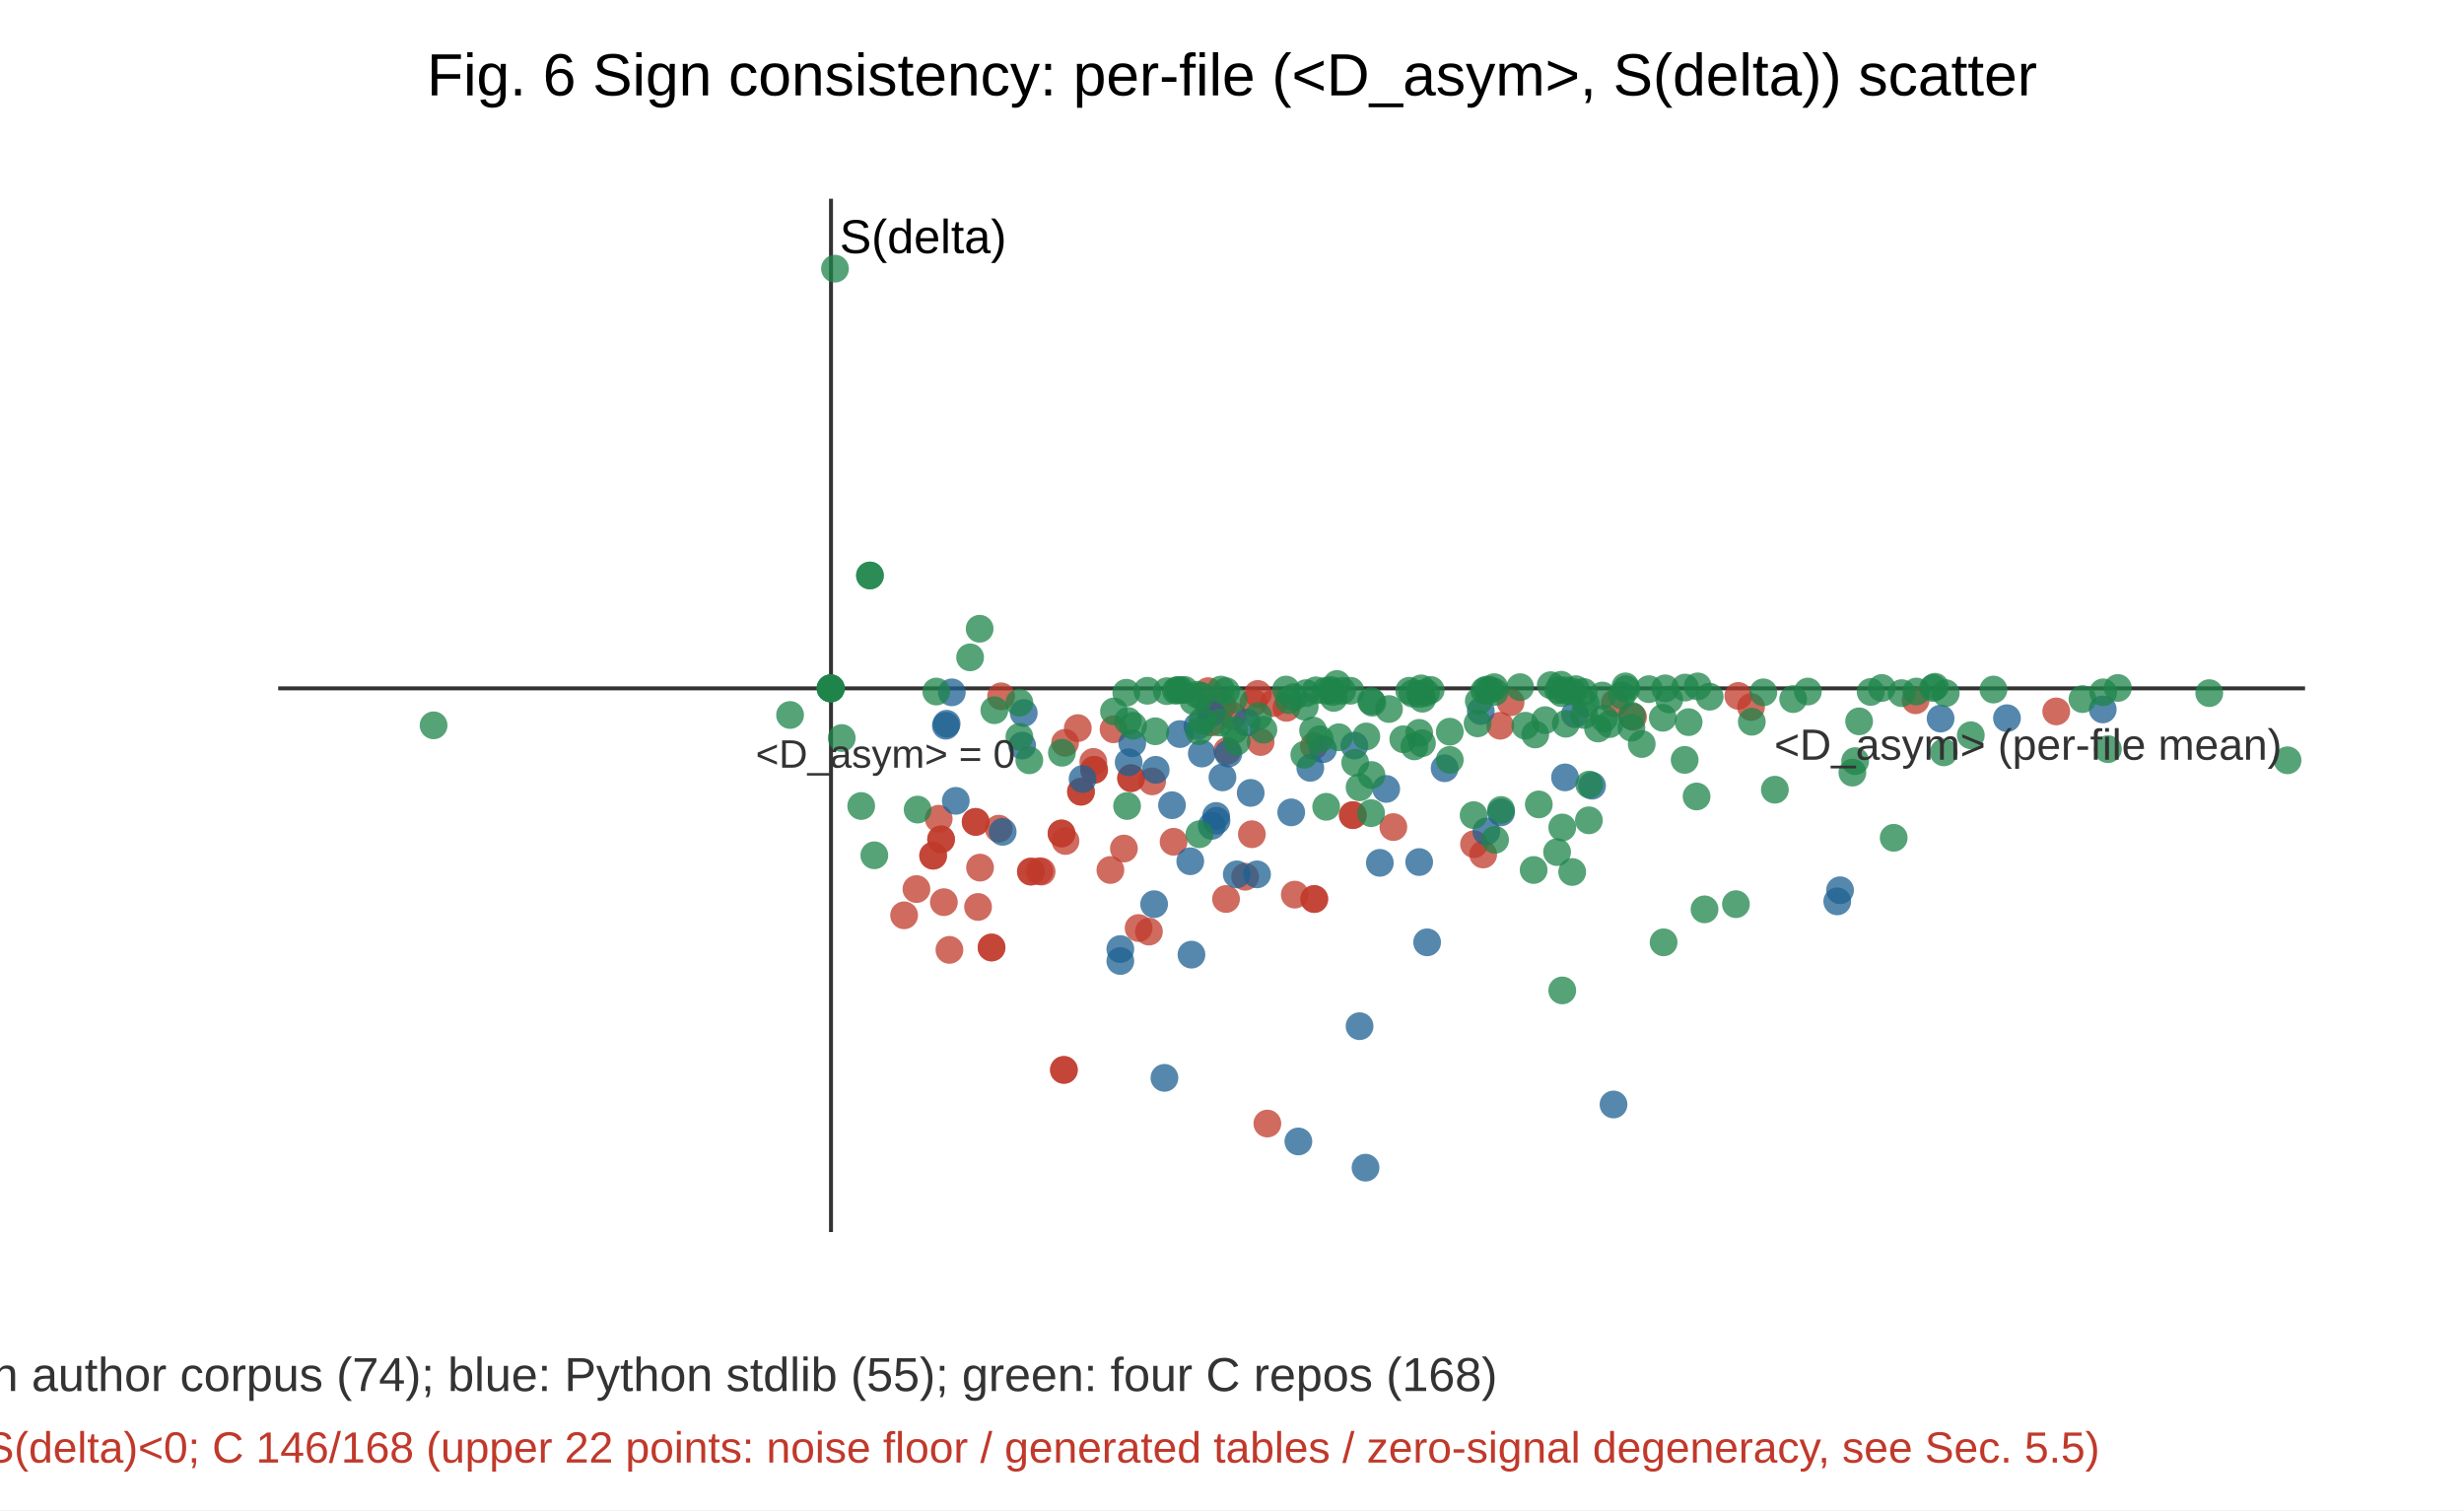
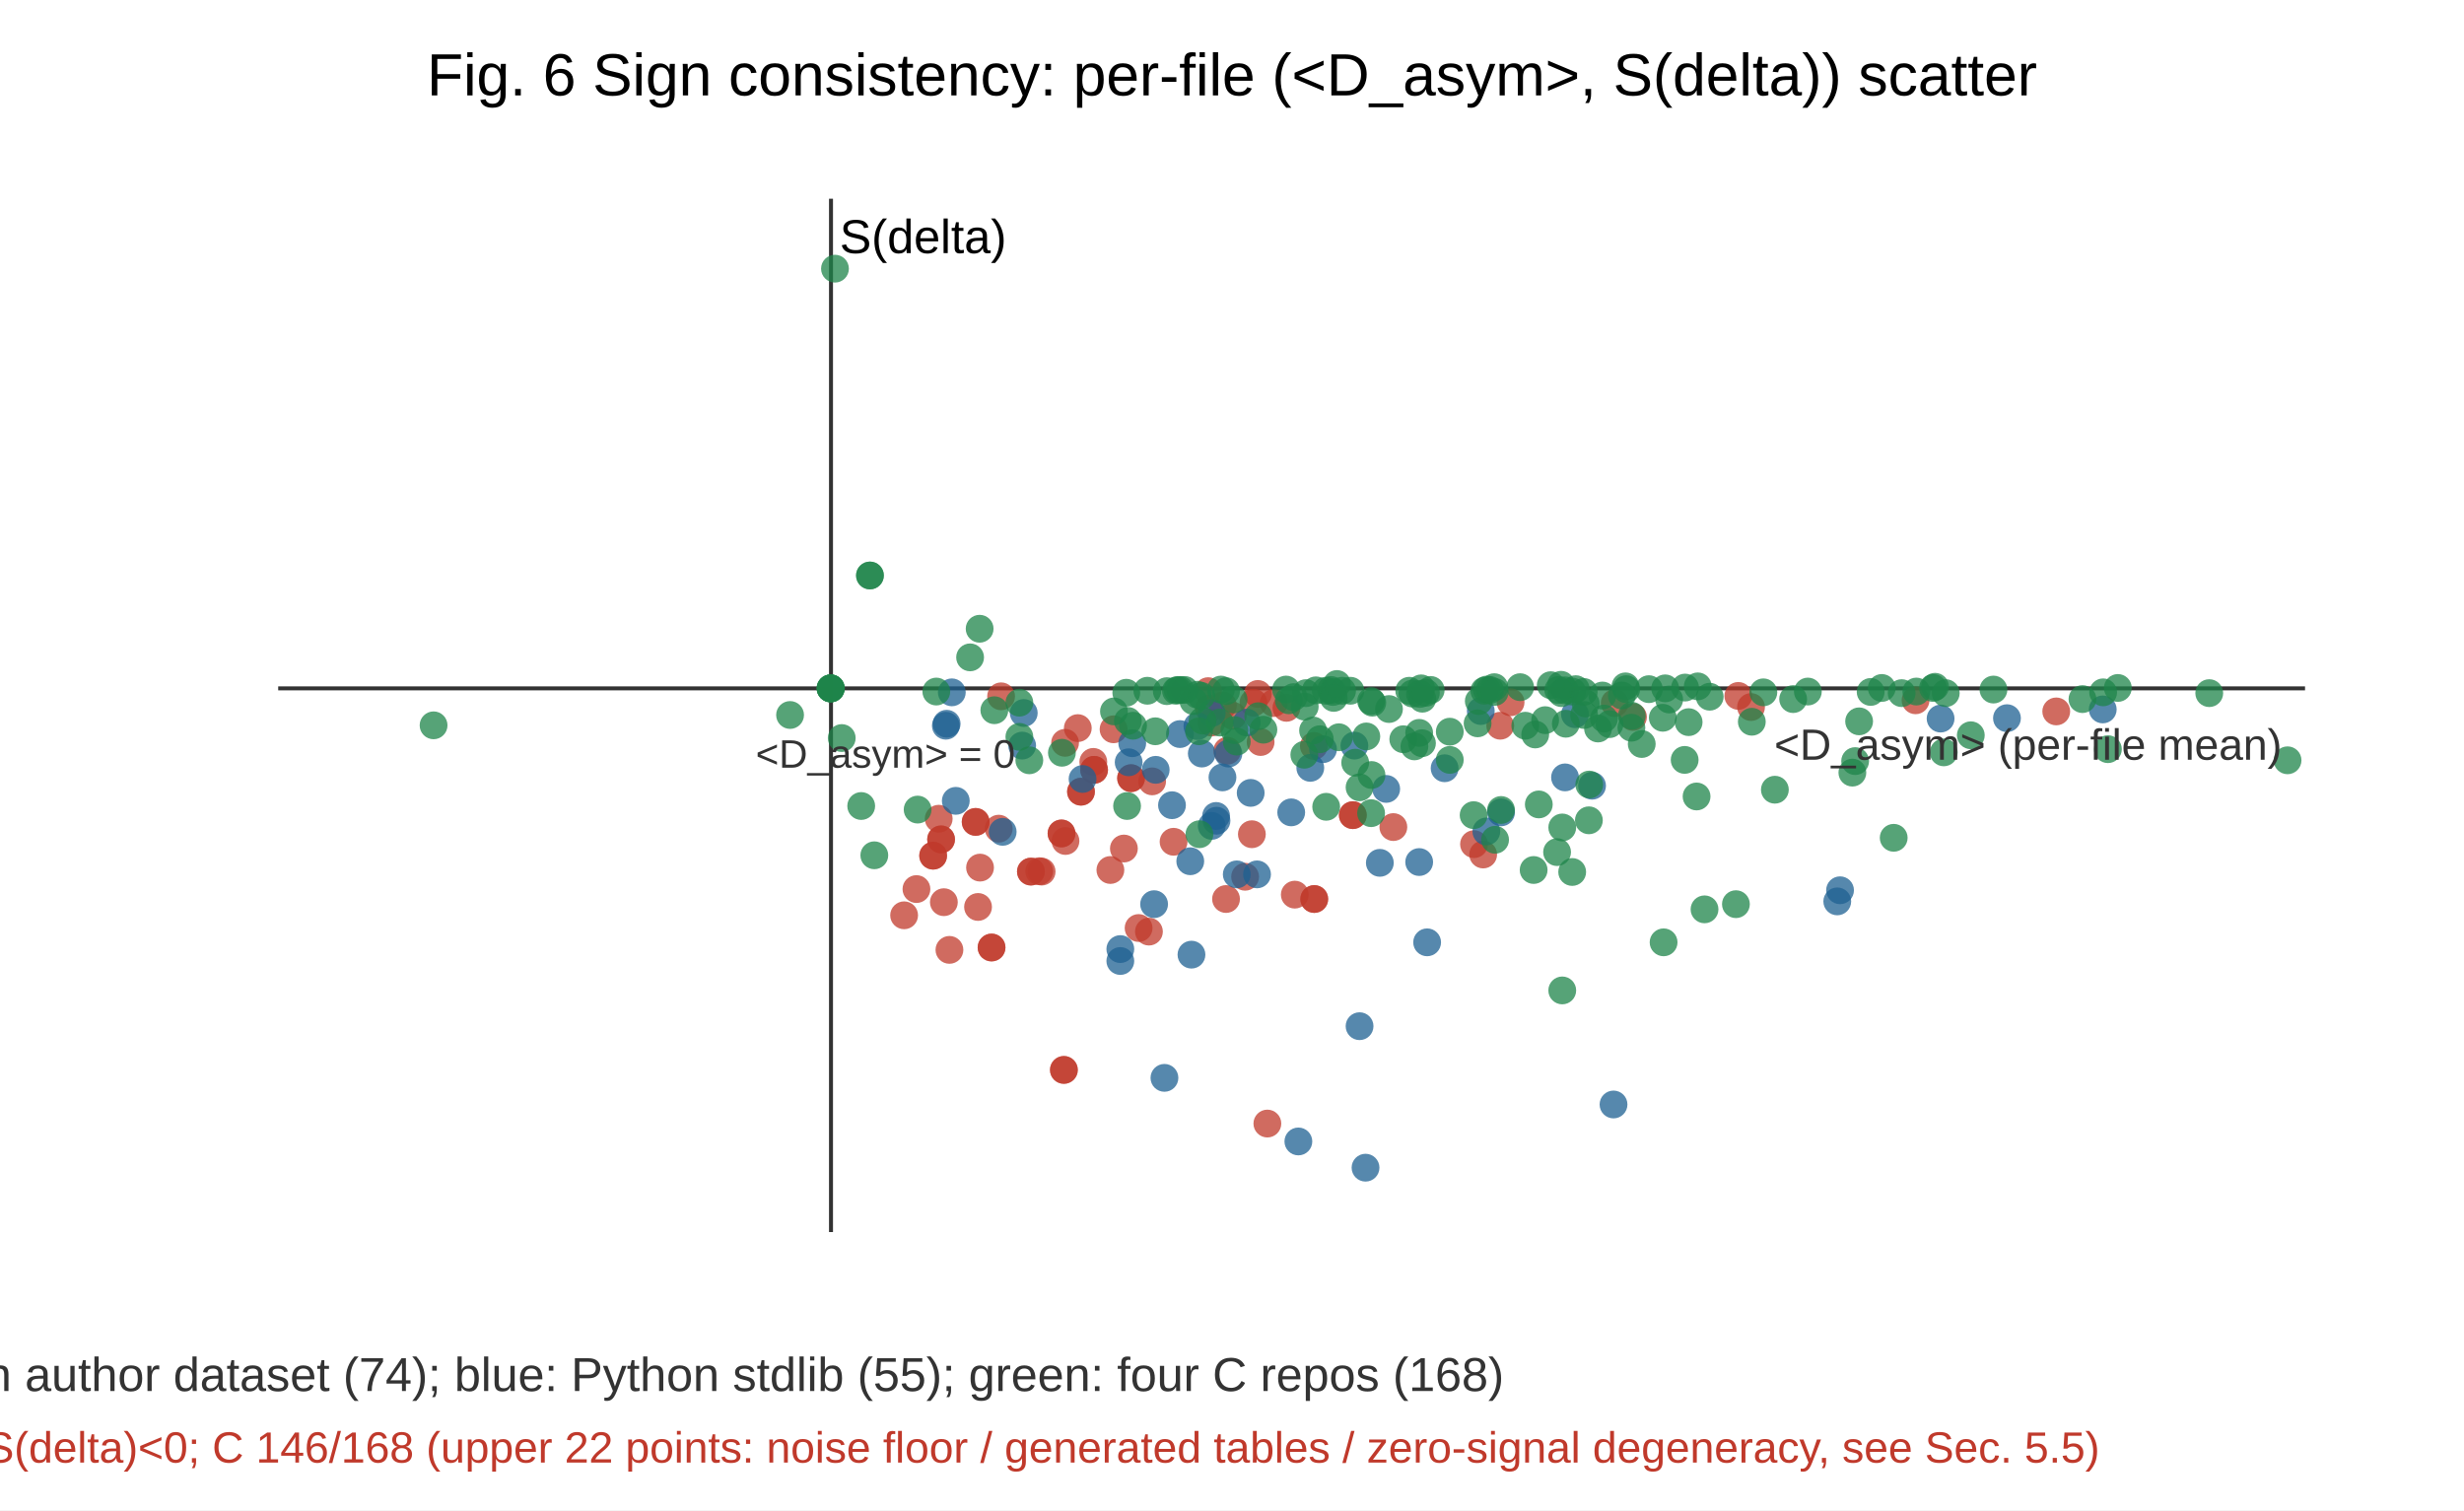
<svg xmlns="http://www.w3.org/2000/svg" width="620" height="380" viewBox="0 0 620 380">
  <rect width="620" height="380" fill="white" />
  <text x="310.0" y="24" font-family="Arial, Helvetica, sans-serif" font-size="15" text-anchor="middle" fill="black" font-weight="normal">Fig. 6  Sign consistency: per-file (&lt;D_asym&gt;, S(delta)) scatter</text>
  <line x1="70.0" y1="173.2" x2="580.0" y2="173.2" stroke="#333" stroke-width="1" />
  <line x1="209.1" y1="310.0" x2="209.1" y2="50.0" stroke="#333" stroke-width="1" />
  <circle cx="323.7" cy="178.1" r="3.5" fill="#c0392b" opacity="0.75" />
  <circle cx="280.2" cy="183.5" r="3.5" fill="#c0392b" opacity="0.75" />
  <circle cx="370.9" cy="212.4" r="3.5" fill="#c0392b" opacity="0.75" />
  <circle cx="325.8" cy="225.1" r="3.5" fill="#c0392b" opacity="0.75" />
  <circle cx="440.6" cy="177.9" r="3.5" fill="#c0392b" opacity="0.75" />
  <circle cx="268.1" cy="211.6" r="3.5" fill="#c0392b" opacity="0.75" />
  <circle cx="315.4" cy="176.8" r="3.5" fill="#c0392b" opacity="0.75" />
  <circle cx="295.3" cy="211.8" r="3.5" fill="#c0392b" opacity="0.75" />
  <circle cx="304.2" cy="178.3" r="3.5" fill="#c0392b" opacity="0.75" />
  <circle cx="310.2" cy="180.1" r="3.5" fill="#c0392b" opacity="0.75" />
  <circle cx="308.8" cy="188.9" r="3.5" fill="#c0392b" opacity="0.75" />
  <circle cx="317.2" cy="186.7" r="3.5" fill="#c0392b" opacity="0.75" />
  <circle cx="282.8" cy="213.5" r="3.5" fill="#c0392b" opacity="0.75" />
  <circle cx="308.5" cy="226.2" r="3.5" fill="#c0392b" opacity="0.75" />
  <circle cx="482.0" cy="176.2" r="3.5" fill="#c0392b" opacity="0.75" />
  <circle cx="286.5" cy="233.5" r="3.5" fill="#c0392b" opacity="0.75" />
  <circle cx="268.0" cy="186.9" r="3.5" fill="#c0392b" opacity="0.75" />
  <circle cx="437.4" cy="175.1" r="3.5" fill="#c0392b" opacity="0.75" />
  <circle cx="318.9" cy="282.7" r="3.5" fill="#c0392b" opacity="0.75" />
  <circle cx="350.6" cy="208.1" r="3.5" fill="#c0392b" opacity="0.75" />
  <circle cx="313.3" cy="220.6" r="3.5" fill="#c0392b" opacity="0.75" />
  <circle cx="275.1" cy="191.7" r="3.5" fill="#c0392b" opacity="0.75" />
  <circle cx="271.2" cy="183.2" r="3.5" fill="#c0392b" opacity="0.75" />
  <circle cx="279.4" cy="218.9" r="3.5" fill="#c0392b" opacity="0.75" />
  <circle cx="320.5" cy="176.9" r="3.5" fill="#c0392b" opacity="0.75" />
  <circle cx="251.3" cy="208.5" r="3.5" fill="#c0392b" opacity="0.75" />
  <circle cx="377.5" cy="182.6" r="3.5" fill="#c0392b" opacity="0.75" />
  <circle cx="307.7" cy="177.5" r="3.5" fill="#c0392b" opacity="0.75" />
  <circle cx="517.4" cy="179.0" r="3.5" fill="#c0392b" opacity="0.75" />
  <circle cx="410.9" cy="180.4" r="3.5" fill="#c0392b" opacity="0.75" />
  <circle cx="330.7" cy="226.2" r="3.5" fill="#c0392b" opacity="0.75" />
  <circle cx="236.8" cy="211.2" r="3.5" fill="#c0392b" opacity="0.75" />
  <circle cx="340.4" cy="205.1" r="3.5" fill="#c0392b" opacity="0.75" />
  <circle cx="267.7" cy="269.2" r="3.5" fill="#c0392b" opacity="0.75" />
  <circle cx="275.3" cy="193.7" r="3.5" fill="#c0392b" opacity="0.75" />
  <circle cx="284.6" cy="195.8" r="3.5" fill="#c0392b" opacity="0.75" />
  <circle cx="245.5" cy="206.8" r="3.5" fill="#c0392b" opacity="0.75" />
  <circle cx="249.5" cy="238.4" r="3.5" fill="#c0392b" opacity="0.75" />
  <circle cx="267.1" cy="209.7" r="3.5" fill="#c0392b" opacity="0.75" />
  <circle cx="234.8" cy="215.3" r="3.5" fill="#c0392b" opacity="0.75" />
  <circle cx="272.0" cy="199.2" r="3.5" fill="#c0392b" opacity="0.75" />
  <circle cx="289.9" cy="196.6" r="3.5" fill="#c0392b" opacity="0.75" />
  <circle cx="330.7" cy="226.2" r="3.5" fill="#c0392b" opacity="0.75" />
  <circle cx="236.8" cy="211.2" r="3.5" fill="#c0392b" opacity="0.75" />
  <circle cx="340.4" cy="205.1" r="3.5" fill="#c0392b" opacity="0.75" />
  <circle cx="267.7" cy="269.2" r="3.5" fill="#c0392b" opacity="0.75" />
  <circle cx="275.3" cy="193.7" r="3.5" fill="#c0392b" opacity="0.75" />
  <circle cx="284.6" cy="195.8" r="3.5" fill="#c0392b" opacity="0.75" />
  <circle cx="245.5" cy="206.8" r="3.5" fill="#c0392b" opacity="0.75" />
  <circle cx="249.5" cy="238.4" r="3.5" fill="#c0392b" opacity="0.75" />
  <circle cx="267.1" cy="209.7" r="3.5" fill="#c0392b" opacity="0.75" />
  <circle cx="234.8" cy="215.3" r="3.5" fill="#c0392b" opacity="0.75" />
  <circle cx="272.0" cy="199.2" r="3.5" fill="#c0392b" opacity="0.75" />
  <circle cx="259.4" cy="219.3" r="3.5" fill="#c0392b" opacity="0.75" />
  <circle cx="259.4" cy="219.3" r="3.5" fill="#c0392b" opacity="0.75" />
  <circle cx="262.1" cy="219.3" r="3.5" fill="#c0392b" opacity="0.75" />
  <circle cx="261.5" cy="219.2" r="3.5" fill="#c0392b" opacity="0.75" />
  <circle cx="246.6" cy="218.3" r="3.5" fill="#c0392b" opacity="0.75" />
  <circle cx="380.1" cy="176.7" r="3.5" fill="#c0392b" opacity="0.75" />
  <circle cx="406.3" cy="176.9" r="3.5" fill="#c0392b" opacity="0.75" />
  <circle cx="237.5" cy="227.0" r="3.5" fill="#c0392b" opacity="0.75" />
  <circle cx="238.9" cy="239.0" r="3.5" fill="#c0392b" opacity="0.75" />
  <circle cx="246.1" cy="228.2" r="3.5" fill="#c0392b" opacity="0.75" />
  <circle cx="227.5" cy="230.3" r="3.5" fill="#c0392b" opacity="0.75" />
  <circle cx="230.6" cy="223.7" r="3.5" fill="#c0392b" opacity="0.75" />
  <circle cx="236.2" cy="206.0" r="3.5" fill="#c0392b" opacity="0.75" />
  <circle cx="304.0" cy="173.9" r="3.5" fill="#c0392b" opacity="0.75" />
  <circle cx="316.5" cy="174.6" r="3.5" fill="#c0392b" opacity="0.75" />
  <circle cx="330.6" cy="187.7" r="3.5" fill="#c0392b" opacity="0.75" />
  <circle cx="251.9" cy="175.2" r="3.5" fill="#c0392b" opacity="0.75" />
  <circle cx="289.1" cy="234.4" r="3.5" fill="#c0392b" opacity="0.75" />
  <circle cx="373.2" cy="215.0" r="3.5" fill="#c0392b" opacity="0.75" />
  <circle cx="304.8" cy="181.8" r="3.5" fill="#c0392b" opacity="0.75" />
  <circle cx="315.0" cy="209.9" r="3.5" fill="#c0392b" opacity="0.75" />
  <circle cx="393.8" cy="195.6" r="3.5" fill="#1e6091" opacity="0.75" />
  <circle cx="284.9" cy="187.0" r="3.5" fill="#1e6091" opacity="0.75" />
  <circle cx="332.9" cy="188.5" r="3.5" fill="#1e6091" opacity="0.75" />
  <circle cx="313.7" cy="181.8" r="3.5" fill="#1e6091" opacity="0.75" />
  <circle cx="529.1" cy="178.5" r="3.5" fill="#1e6091" opacity="0.75" />
  <circle cx="462.3" cy="226.8" r="3.5" fill="#1e6091" opacity="0.75" />
  <circle cx="304.9" cy="207.8" r="3.5" fill="#1e6091" opacity="0.75" />
  <circle cx="302.4" cy="189.6" r="3.5" fill="#1e6091" opacity="0.75" />
  <circle cx="309.1" cy="189.6" r="3.5" fill="#1e6091" opacity="0.75" />
  <circle cx="304.9" cy="179.4" r="3.5" fill="#1e6091" opacity="0.75" />
  <circle cx="239.5" cy="174.2" r="3.5" fill="#1e6091" opacity="0.75" />
  <circle cx="290.8" cy="193.7" r="3.5" fill="#1e6091" opacity="0.75" />
  <circle cx="296.9" cy="184.7" r="3.5" fill="#1e6091" opacity="0.75" />
  <circle cx="324.9" cy="204.4" r="3.5" fill="#1e6091" opacity="0.75" />
  <circle cx="374.0" cy="209.2" r="3.5" fill="#1e6091" opacity="0.75" />
  <circle cx="406.0" cy="277.9" r="3.5" fill="#1e6091" opacity="0.75" />
  <circle cx="505.0" cy="180.7" r="3.5" fill="#1e6091" opacity="0.75" />
  <circle cx="240.5" cy="201.5" r="3.5" fill="#1e6091" opacity="0.75" />
  <circle cx="329.7" cy="193.2" r="3.5" fill="#1e6091" opacity="0.75" />
  <circle cx="306.0" cy="205.3" r="3.5" fill="#1e6091" opacity="0.75" />
  <circle cx="257.2" cy="187.6" r="3.5" fill="#1e6091" opacity="0.75" />
  <circle cx="294.9" cy="202.6" r="3.5" fill="#1e6091" opacity="0.75" />
  <circle cx="348.8" cy="198.5" r="3.5" fill="#1e6091" opacity="0.75" />
  <circle cx="306.1" cy="206.5" r="3.5" fill="#1e6091" opacity="0.75" />
  <circle cx="347.2" cy="217.1" r="3.5" fill="#1e6091" opacity="0.75" />
  <circle cx="281.9" cy="241.8" r="3.5" fill="#1e6091" opacity="0.75" />
  <circle cx="299.8" cy="240.2" r="3.5" fill="#1e6091" opacity="0.75" />
  <circle cx="488.3" cy="180.8" r="3.5" fill="#1e6091" opacity="0.75" />
  <circle cx="314.7" cy="199.5" r="3.5" fill="#1e6091" opacity="0.75" />
  <circle cx="400.6" cy="197.7" r="3.5" fill="#1e6091" opacity="0.75" />
  <circle cx="252.3" cy="209.3" r="3.5" fill="#1e6091" opacity="0.75" />
  <circle cx="342.1" cy="258.2" r="3.5" fill="#1e6091" opacity="0.75" />
  <circle cx="307.6" cy="195.6" r="3.5" fill="#1e6091" opacity="0.75" />
  <circle cx="363.5" cy="193.3" r="3.5" fill="#1e6091" opacity="0.75" />
  <circle cx="463.0" cy="224.0" r="3.5" fill="#1e6091" opacity="0.75" />
  <circle cx="238.2" cy="182.1" r="3.5" fill="#1e6091" opacity="0.75" />
  <circle cx="284.0" cy="191.8" r="3.5" fill="#1e6091" opacity="0.75" />
  <circle cx="316.3" cy="220.0" r="3.5" fill="#1e6091" opacity="0.75" />
  <circle cx="372.6" cy="178.9" r="3.5" fill="#1e6091" opacity="0.75" />
  <circle cx="396.3" cy="179.7" r="3.5" fill="#1e6091" opacity="0.75" />
  <circle cx="299.5" cy="216.7" r="3.5" fill="#1e6091" opacity="0.75" />
  <circle cx="272.4" cy="196.0" r="3.5" fill="#1e6091" opacity="0.75" />
  <circle cx="238.0" cy="182.6" r="3.5" fill="#1e6091" opacity="0.75" />
  <circle cx="281.9" cy="238.8" r="3.5" fill="#1e6091" opacity="0.75" />
  <circle cx="301.3" cy="182.7" r="3.5" fill="#1e6091" opacity="0.75" />
  <circle cx="293.0" cy="271.2" r="3.5" fill="#1e6091" opacity="0.75" />
  <circle cx="326.7" cy="287.2" r="3.5" fill="#1e6091" opacity="0.75" />
  <circle cx="343.6" cy="293.8" r="3.5" fill="#1e6091" opacity="0.75" />
  <circle cx="357.1" cy="216.9" r="3.5" fill="#1e6091" opacity="0.75" />
  <circle cx="311.2" cy="220.0" r="3.5" fill="#1e6091" opacity="0.75" />
  <circle cx="257.6" cy="179.4" r="3.5" fill="#1e6091" opacity="0.75" />
  <circle cx="340.8" cy="187.6" r="3.5" fill="#1e6091" opacity="0.75" />
  <circle cx="359.1" cy="237.1" r="3.5" fill="#1e6091" opacity="0.75" />
  <circle cx="290.4" cy="227.5" r="3.5" fill="#1e6091" opacity="0.75" />
  <circle cx="377.7" cy="204.4" r="3.5" fill="#1e6091" opacity="0.75" />
  <circle cx="451.2" cy="175.9" r="3.5" fill="#1e8449" opacity="0.75" />
  <circle cx="372.1" cy="176.4" r="3.5" fill="#1e8449" opacity="0.75" />
  <circle cx="430.2" cy="175.3" r="3.5" fill="#1e8449" opacity="0.75" />
  <circle cx="209.0" cy="173.2" r="3.5" fill="#1e8449" opacity="0.75" />
  <circle cx="209.0" cy="173.2" r="3.5" fill="#1e8449" opacity="0.75" />
  <circle cx="355.4" cy="174.5" r="3.5" fill="#1e8449" opacity="0.75" />
  <circle cx="466.8" cy="191.5" r="3.5" fill="#1e8449" opacity="0.75" />
  <circle cx="324.3" cy="176.2" r="3.5" fill="#1e8449" opacity="0.75" />
  <circle cx="235.6" cy="174.0" r="3.5" fill="#1e8449" opacity="0.75" />
  <circle cx="408.1" cy="175.0" r="3.5" fill="#1e8449" opacity="0.75" />
  <circle cx="209.0" cy="173.2" r="3.5" fill="#1e8449" opacity="0.75" />
  <circle cx="209.0" cy="173.2" r="3.5" fill="#1e8449" opacity="0.75" />
  <circle cx="300.3" cy="176.4" r="3.5" fill="#1e8449" opacity="0.75" />
  <circle cx="555.9" cy="174.4" r="3.5" fill="#1e8449" opacity="0.75" />
  <circle cx="392.9" cy="174.4" r="3.5" fill="#1e8449" opacity="0.75" />
  <circle cx="420.0" cy="176.0" r="3.5" fill="#1e8449" opacity="0.75" />
  <circle cx="209.1" cy="173.2" r="3.5" fill="#1e8449" opacity="0.75" />
  <circle cx="288.7" cy="173.8" r="3.5" fill="#1e8449" opacity="0.75" />
  <circle cx="216.7" cy="202.8" r="3.5" fill="#1e8449" opacity="0.75" />
  <circle cx="529.2" cy="174.2" r="3.5" fill="#1e8449" opacity="0.75" />
  <circle cx="393.8" cy="173.7" r="3.5" fill="#1e8449" opacity="0.75" />
  <circle cx="482.2" cy="174.0" r="3.5" fill="#1e8449" opacity="0.75" />
  <circle cx="409.2" cy="173.4" r="3.5" fill="#1e8449" opacity="0.75" />
  <circle cx="374.1" cy="173.5" r="3.5" fill="#1e8449" opacity="0.75" />
  <circle cx="489.1" cy="189.3" r="3.5" fill="#1e8449" opacity="0.75" />
  <circle cx="410.6" cy="180.1" r="3.5" fill="#1e8449" opacity="0.75" />
  <circle cx="360.0" cy="173.6" r="3.5" fill="#1e8449" opacity="0.75" />
  <circle cx="334.9" cy="173.6" r="3.5" fill="#1e8449" opacity="0.75" />
  <circle cx="395.6" cy="174.0" r="3.5" fill="#1e8449" opacity="0.75" />
  <circle cx="331.1" cy="173.7" r="3.5" fill="#1e8449" opacity="0.75" />
  <circle cx="386.3" cy="184.8" r="3.5" fill="#1e8449" opacity="0.75" />
  <circle cx="396.5" cy="173.4" r="3.5" fill="#1e8449" opacity="0.75" />
  <circle cx="333.6" cy="173.8" r="3.5" fill="#1e8449" opacity="0.75" />
  <circle cx="339.8" cy="173.8" r="3.5" fill="#1e8449" opacity="0.75" />
  <circle cx="335.4" cy="174.1" r="3.5" fill="#1e8449" opacity="0.75" />
  <circle cx="298.1" cy="173.6" r="3.5" fill="#1e8449" opacity="0.75" />
  <circle cx="267.2" cy="189.4" r="3.5" fill="#1e8449" opacity="0.75" />
  <circle cx="454.9" cy="174.0" r="3.5" fill="#1e8449" opacity="0.75" />
  <circle cx="307.2" cy="173.5" r="3.5" fill="#1e8449" opacity="0.75" />
  <circle cx="364.8" cy="184.1" r="3.5" fill="#1e8449" opacity="0.75" />
  <circle cx="296.3" cy="173.6" r="3.5" fill="#1e8449" opacity="0.75" />
  <circle cx="354.6" cy="173.8" r="3.5" fill="#1e8449" opacity="0.75" />
  <circle cx="470.7" cy="174.1" r="3.5" fill="#1e8449" opacity="0.75" />
  <circle cx="388.8" cy="181.2" r="3.5" fill="#1e8449" opacity="0.75" />
  <circle cx="330.4" cy="183.8" r="3.5" fill="#1e8449" opacity="0.75" />
  <circle cx="256.5" cy="185.4" r="3.5" fill="#1e8449" opacity="0.75" />
  <circle cx="355.9" cy="187.8" r="3.5" fill="#1e8449" opacity="0.75" />
  <circle cx="428.9" cy="228.8" r="3.5" fill="#1e8449" opacity="0.75" />
  <circle cx="109.1" cy="182.5" r="3.5" fill="#1e8449" opacity="0.75" />
  <circle cx="230.9" cy="203.7" r="3.5" fill="#1e8449" opacity="0.75" />
  <circle cx="290.7" cy="184.0" r="3.5" fill="#1e8449" opacity="0.75" />
  <circle cx="403.2" cy="175.0" r="3.5" fill="#1e8449" opacity="0.75" />
  <circle cx="395.6" cy="219.4" r="3.5" fill="#1e8449" opacity="0.75" />
  <circle cx="391.8" cy="214.4" r="3.5" fill="#1e8449" opacity="0.75" />
  <circle cx="398.6" cy="179.9" r="3.5" fill="#1e8449" opacity="0.75" />
  <circle cx="383.8" cy="182.6" r="3.5" fill="#1e8449" opacity="0.75" />
  <circle cx="345.0" cy="204.6" r="3.5" fill="#1e8449" opacity="0.75" />
  <circle cx="259.0" cy="191.3" r="3.5" fill="#1e8449" opacity="0.75" />
  <circle cx="357.9" cy="175.8" r="3.5" fill="#1e8449" opacity="0.75" />
  <circle cx="310.4" cy="176.0" r="3.5" fill="#1e8449" opacity="0.75" />
  <circle cx="364.8" cy="191.2" r="3.5" fill="#1e8449" opacity="0.75" />
  <circle cx="440.8" cy="181.6" r="3.5" fill="#1e8449" opacity="0.75" />
  <circle cx="443.7" cy="174.2" r="3.5" fill="#1e8449" opacity="0.75" />
  <circle cx="405.0" cy="182.2" r="3.5" fill="#1e8449" opacity="0.75" />
  <circle cx="371.8" cy="182.0" r="3.5" fill="#1e8449" opacity="0.75" />
  <circle cx="337.7" cy="173.8" r="3.5" fill="#1e8449" opacity="0.75" />
  <circle cx="323.6" cy="173.5" r="3.5" fill="#1e8449" opacity="0.75" />
  <circle cx="349.5" cy="178.4" r="3.5" fill="#1e8449" opacity="0.75" />
  <circle cx="357.6" cy="173.2" r="3.5" fill="#1e8449" opacity="0.75" />
  <circle cx="390.2" cy="172.4" r="3.5" fill="#1e8449" opacity="0.75" />
  <circle cx="575.6" cy="191.3" r="3.5" fill="#1e8449" opacity="0.75" />
  <circle cx="250.2" cy="178.7" r="3.5" fill="#1e8449" opacity="0.75" />
  <circle cx="280.3" cy="179.0" r="3.5" fill="#1e8449" opacity="0.75" />
  <circle cx="345.0" cy="176.4" r="3.5" fill="#1e8449" opacity="0.75" />
  <circle cx="256.5" cy="176.8" r="3.5" fill="#1e8449" opacity="0.75" />
  <circle cx="424.9" cy="181.7" r="3.5" fill="#1e8449" opacity="0.75" />
  <circle cx="244.1" cy="165.4" r="3.5" fill="#1e8449" opacity="0.75" />
  <circle cx="418.4" cy="180.6" r="3.5" fill="#1e8449" opacity="0.75" />
  <circle cx="410.5" cy="183.1" r="3.5" fill="#1e8449" opacity="0.75" />
  <circle cx="393.1" cy="249.2" r="3.5" fill="#1e8449" opacity="0.75" />
  <circle cx="399.0" cy="177.0" r="3.5" fill="#1e8449" opacity="0.75" />
  <circle cx="418.6" cy="237.1" r="3.5" fill="#1e8449" opacity="0.75" />
  <circle cx="357.1" cy="184.4" r="3.5" fill="#1e8449" opacity="0.75" />
  <circle cx="394.0" cy="182.1" r="3.5" fill="#1e8449" opacity="0.75" />
  <circle cx="467.8" cy="181.5" r="3.5" fill="#1e8449" opacity="0.75" />
  <circle cx="342.1" cy="198.1" r="3.5" fill="#1e8449" opacity="0.75" />
  <circle cx="306.9" cy="181.8" r="3.5" fill="#1e8449" opacity="0.75" />
  <circle cx="302.6" cy="181.3" r="3.5" fill="#1e8449" opacity="0.75" />
  <circle cx="376.0" cy="172.9" r="3.5" fill="#1e8449" opacity="0.75" />
  <circle cx="301.7" cy="184.0" r="3.5" fill="#1e8449" opacity="0.75" />
  <circle cx="328.2" cy="189.9" r="3.5" fill="#1e8449" opacity="0.75" />
  <circle cx="285.1" cy="182.6" r="3.5" fill="#1e8449" opacity="0.75" />
  <circle cx="328.3" cy="177.8" r="3.5" fill="#1e8449" opacity="0.75" />
  <circle cx="220.0" cy="215.2" r="3.5" fill="#1e8449" opacity="0.75" />
  <circle cx="398.5" cy="174.1" r="3.5" fill="#1e8449" opacity="0.75" />
  <circle cx="392.8" cy="172.3" r="3.5" fill="#1e8449" opacity="0.75" />
  <circle cx="530.4" cy="188.5" r="3.5" fill="#1e8449" opacity="0.75" />
  <circle cx="316.6" cy="180.2" r="3.5" fill="#1e8449" opacity="0.75" />
  <circle cx="392.1" cy="173.6" r="3.5" fill="#1e8449" opacity="0.75" />
  <circle cx="495.9" cy="185.0" r="3.5" fill="#1e8449" opacity="0.75" />
  <circle cx="377.7" cy="203.8" r="3.5" fill="#1e8449" opacity="0.75" />
  <circle cx="524.0" cy="175.9" r="3.5" fill="#1e8449" opacity="0.75" />
  <circle cx="402.1" cy="183.3" r="3.5" fill="#1e8449" opacity="0.75" />
  <circle cx="332.1" cy="186.0" r="3.5" fill="#1e8449" opacity="0.75" />
  <circle cx="336.4" cy="172.1" r="3.5" fill="#1e8449" opacity="0.75" />
  <circle cx="373.5" cy="173.8" r="3.5" fill="#1e8449" opacity="0.75" />
  <circle cx="436.8" cy="227.5" r="3.5" fill="#1e8449" opacity="0.75" />
  <circle cx="387.2" cy="202.4" r="3.5" fill="#1e8449" opacity="0.75" />
  <circle cx="210.1" cy="67.6" r="3.5" fill="#1e8449" opacity="0.75" />
  <circle cx="374.9" cy="173.6" r="3.5" fill="#1e8449" opacity="0.75" />
  <circle cx="414.9" cy="173.4" r="3.5" fill="#1e8449" opacity="0.75" />
  <circle cx="426.9" cy="200.4" r="3.5" fill="#1e8449" opacity="0.75" />
  <circle cx="353.1" cy="186.0" r="3.5" fill="#1e8449" opacity="0.75" />
  <circle cx="333.7" cy="203.0" r="3.5" fill="#1e8449" opacity="0.75" />
  <circle cx="476.5" cy="210.8" r="3.5" fill="#1e8449" opacity="0.75" />
  <circle cx="211.8" cy="185.7" r="3.5" fill="#1e8449" opacity="0.75" />
  <circle cx="297.0" cy="173.6" r="3.5" fill="#1e8449" opacity="0.75" />
  <circle cx="308.5" cy="173.9" r="3.5" fill="#1e8449" opacity="0.75" />
  <circle cx="301.3" cy="174.8" r="3.5" fill="#1e8449" opacity="0.75" />
  <circle cx="427.2" cy="172.7" r="3.5" fill="#1e8449" opacity="0.75" />
  <circle cx="341.0" cy="191.9" r="3.5" fill="#1e8449" opacity="0.75" />
  <circle cx="335.6" cy="175.6" r="3.5" fill="#1e8449" opacity="0.75" />
  <circle cx="446.6" cy="198.7" r="3.5" fill="#1e8449" opacity="0.75" />
  <circle cx="473.5" cy="173.1" r="3.5" fill="#1e8449" opacity="0.75" />
  <circle cx="409.0" cy="172.7" r="3.5" fill="#1e8449" opacity="0.75" />
  <circle cx="532.9" cy="173.1" r="3.5" fill="#1e8449" opacity="0.75" />
  <circle cx="393.1" cy="208.2" r="3.5" fill="#1e8449" opacity="0.75" />
  <circle cx="218.9" cy="144.8" r="3.5" fill="#1e8449" opacity="0.75" />
  <circle cx="486.9" cy="172.8" r="3.5" fill="#1e8449" opacity="0.75" />
  <circle cx="486.4" cy="173.1" r="3.5" fill="#1e8449" opacity="0.75" />
  <circle cx="399.8" cy="206.4" r="3.5" fill="#1e8449" opacity="0.75" />
  <circle cx="302.3" cy="175.1" r="3.5" fill="#1e8449" opacity="0.75" />
  <circle cx="419.0" cy="173.2" r="3.5" fill="#1e8449" opacity="0.75" />
  <circle cx="246.5" cy="158.2" r="3.5" fill="#1e8449" opacity="0.75" />
  <circle cx="293.6" cy="173.9" r="3.5" fill="#1e8449" opacity="0.75" />
  <circle cx="283.8" cy="181.4" r="3.5" fill="#1e8449" opacity="0.75" />
  <circle cx="399.9" cy="197.4" r="3.5" fill="#1e8449" opacity="0.75" />
  <circle cx="357.8" cy="187.0" r="3.5" fill="#1e8449" opacity="0.75" />
  <circle cx="317.9" cy="183.6" r="3.5" fill="#1e8449" opacity="0.75" />
  <circle cx="328.6" cy="174.4" r="3.5" fill="#1e8449" opacity="0.75" />
  <circle cx="358.8" cy="174.3" r="3.5" fill="#1e8449" opacity="0.75" />
  <circle cx="283.4" cy="174.3" r="3.5" fill="#1e8449" opacity="0.75" />
  <circle cx="501.6" cy="173.5" r="3.5" fill="#1e8449" opacity="0.75" />
  <circle cx="336.9" cy="185.5" r="3.5" fill="#1e8449" opacity="0.75" />
  <circle cx="218.9" cy="144.8" r="3.5" fill="#1e8449" opacity="0.75" />
  <circle cx="345.3" cy="176.8" r="3.5" fill="#1e8449" opacity="0.75" />
  <circle cx="325.5" cy="175.4" r="3.5" fill="#1e8449" opacity="0.75" />
  <circle cx="301.8" cy="209.9" r="3.5" fill="#1e8449" opacity="0.75" />
  <circle cx="376.2" cy="211.3" r="3.5" fill="#1e8449" opacity="0.75" />
  <circle cx="385.9" cy="218.9" r="3.5" fill="#1e8449" opacity="0.75" />
  <circle cx="283.6" cy="202.8" r="3.5" fill="#1e8449" opacity="0.75" />
  <circle cx="413.1" cy="187.2" r="3.5" fill="#1e8449" opacity="0.75" />
  <circle cx="423.9" cy="191.2" r="3.5" fill="#1e8449" opacity="0.75" />
  <circle cx="311.2" cy="186.6" r="3.5" fill="#1e8449" opacity="0.75" />
  <circle cx="343.8" cy="185.3" r="3.5" fill="#1e8449" opacity="0.75" />
  <circle cx="489.6" cy="174.4" r="3.5" fill="#1e8449" opacity="0.75" />
  <circle cx="478.5" cy="174.4" r="3.5" fill="#1e8449" opacity="0.75" />
  <circle cx="295.9" cy="173.8" r="3.5" fill="#1e8449" opacity="0.75" />
  <circle cx="370.8" cy="205.1" r="3.5" fill="#1e8449" opacity="0.75" />
  <circle cx="424.0" cy="173.0" r="3.5" fill="#1e8449" opacity="0.75" />
  <circle cx="345.1" cy="195.0" r="3.5" fill="#1e8449" opacity="0.75" />
  <circle cx="382.5" cy="172.9" r="3.5" fill="#1e8449" opacity="0.75" />
  <circle cx="466.1" cy="194.4" r="3.5" fill="#1e8449" opacity="0.75" />
  <circle cx="198.8" cy="179.9" r="3.5" fill="#1e8449" opacity="0.75" />
  <circle cx="376.1" cy="174.1" r="3.5" fill="#1e8449" opacity="0.75" />
  <circle cx="357.3" cy="174.6" r="3.5" fill="#1e8449" opacity="0.75" />
  <circle cx="310.6" cy="183.7" r="3.5" fill="#1e8449" opacity="0.75" />
  <circle cx="403.6" cy="180.8" r="3.5" fill="#1e8449" opacity="0.75" />
  <text x="574.205" y="191.158" font-family="Arial, Helvetica, sans-serif" font-size="11" text-anchor="end" fill="#333" font-weight="normal">&lt;D_asym&gt; (per-file mean)</text>
  <text x="232.273" y="63.684" font-family="Arial, Helvetica, sans-serif" font-size="12" text-anchor="middle" fill="black" font-weight="normal">S(delta)</text>
  <text x="255.455" y="193.158" font-family="Arial, Helvetica, sans-serif" font-size="10" text-anchor="end" fill="#333" font-weight="normal">&lt;D_asym&gt; = 0</text>
-   <text x="160" y="350" font-family="Arial, Helvetica, sans-serif" font-size="12" text-anchor="middle" fill="#333" font-weight="normal">red: Python author corpus (74); blue: Python stdlib (55); green: four C repos (168)</text>
+   <text x="160" y="350" font-family="Arial, Helvetica, sans-serif" font-size="12" text-anchor="middle" fill="#333" font-weight="normal">red: Python author dataset (74); blue: Python stdlib (55); green: four C repos (168)</text>
  <text x="160" y="368" font-family="Arial, Helvetica, sans-serif" font-size="11" text-anchor="middle" fill="#c0392b" font-weight="normal">Python 129/129 satisfy &lt;D_asym&gt;&gt;0 and S(delta)&lt;0; C 146/168 (upper 22 points: noise floor / generated tables / zero-signal degeneracy, see Sec. 5.5)</text>
</svg>
